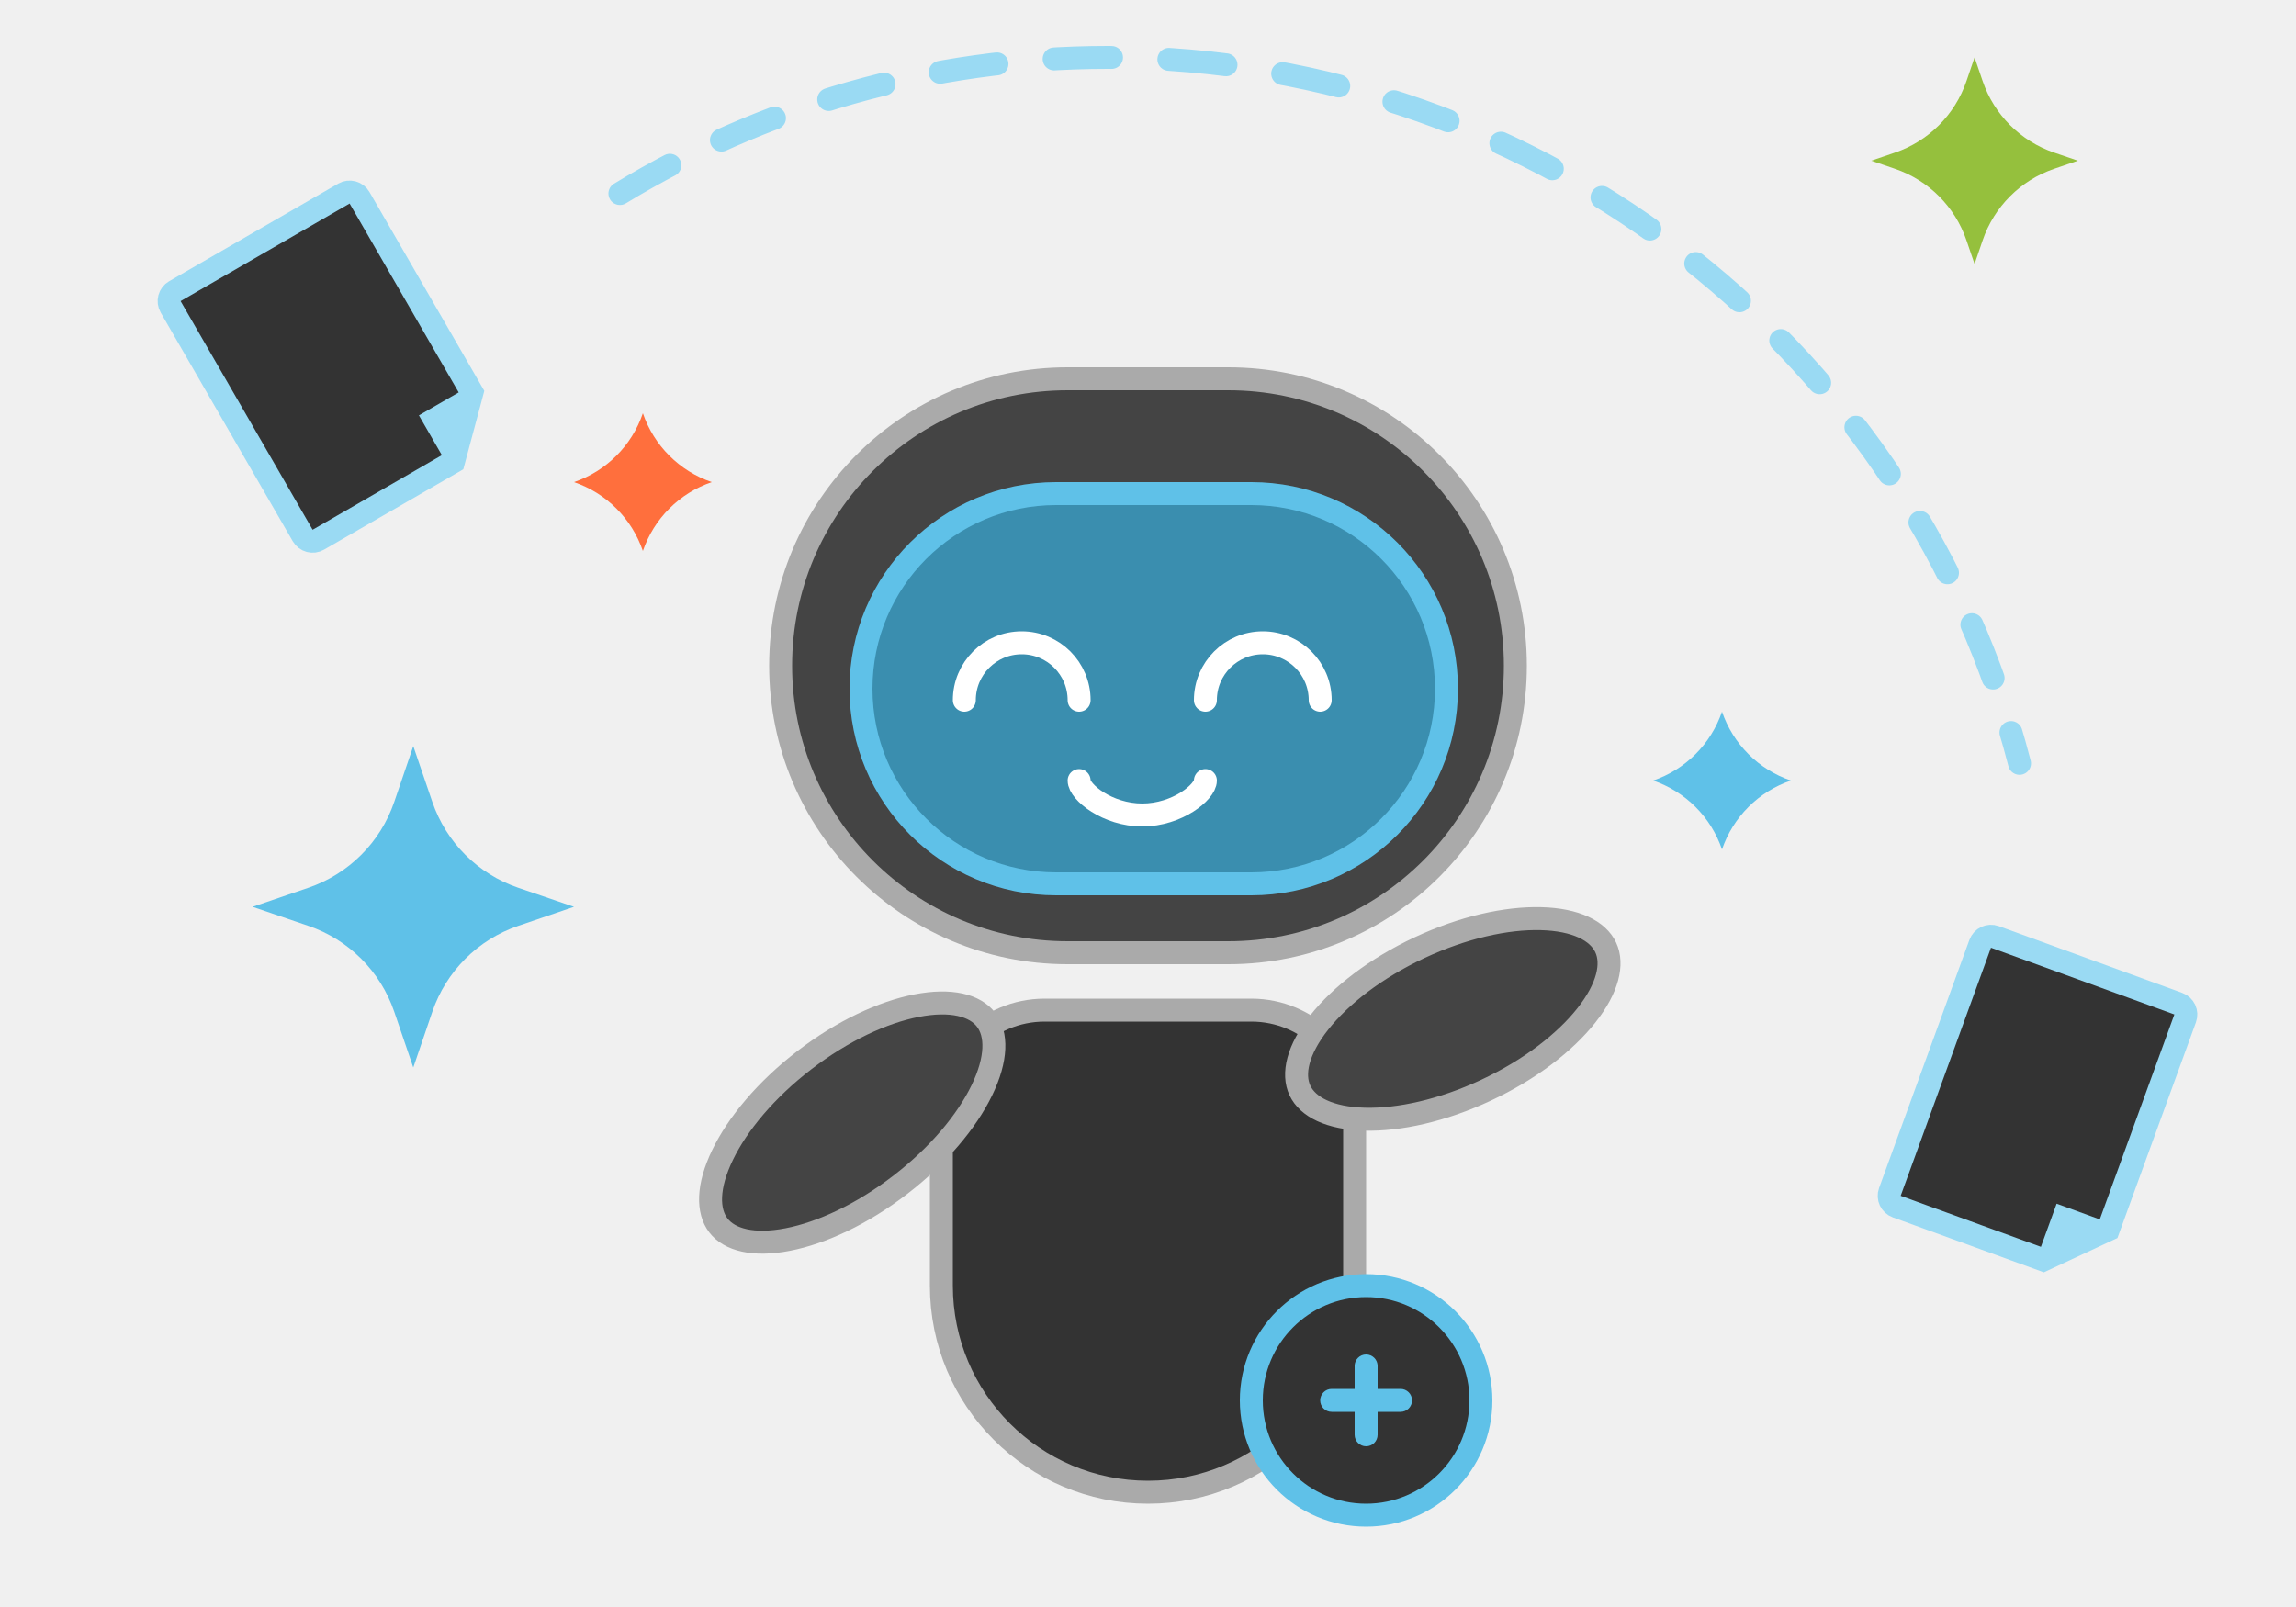
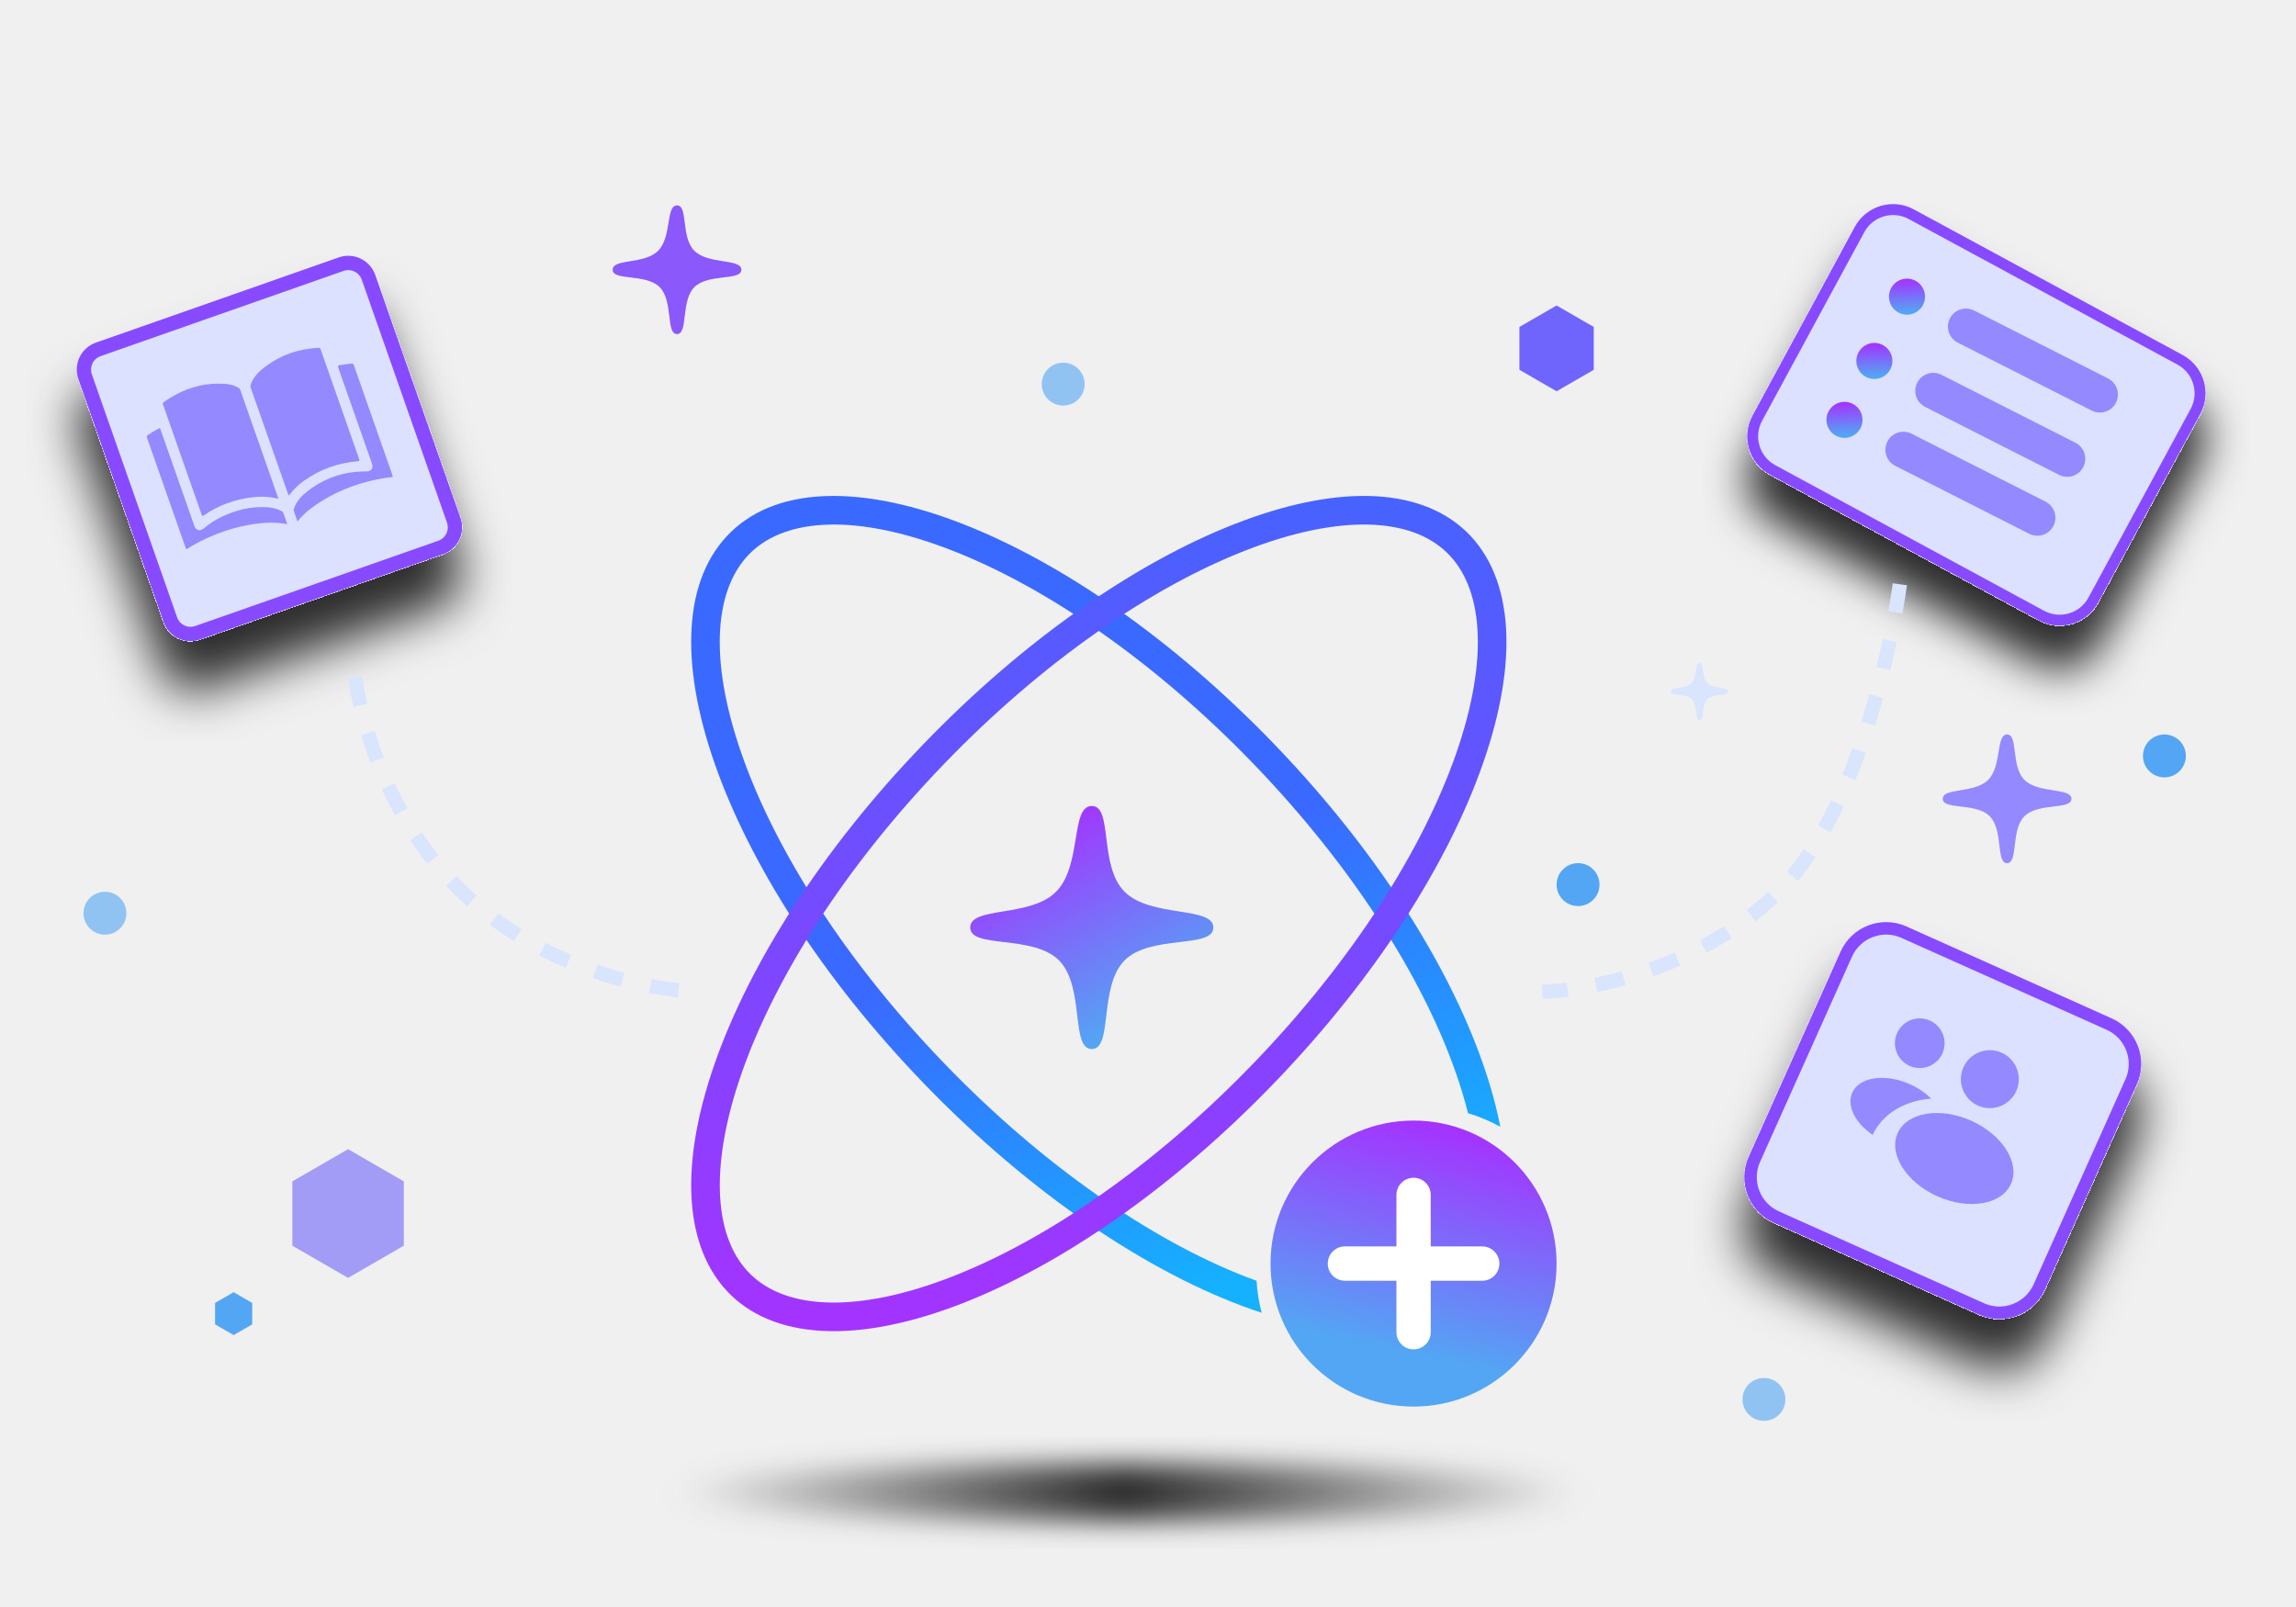
<svg xmlns="http://www.w3.org/2000/svg" width="200" height="140" viewBox="0 0 200 140" fill="none">
-   <path d="M54 16.859C66.394 9.333 80.941 5 96.5 5C134.709 5 166.814 31.133 175.917 66.5" stroke="#9ADAF3" stroke-width="2" stroke-linecap="round" stroke-dasharray="5 5" />
-   <path d="M91 88H109C113.971 88 118 92.029 118 97V112C118 121.941 109.941 130 100 130C90.059 130 82 121.941 82 112V97C82 92.029 86.029 88 91 88Z" fill="#333333" stroke="#AAAAAA" stroke-width="2" />
-   <rect x="68" y="33" width="64" height="50" rx="25" fill="#444444" stroke="#AAAAAA" stroke-width="2" />
-   <rect x="75" y="43" width="51" height="34" rx="17" fill="#3A8EAF" stroke="#5FC1E8" stroke-width="2" />
-   <path d="M36 65L37.66 69.862C38.861 73.378 41.622 76.139 45.138 77.34L50 79L45.138 80.66C41.622 81.861 38.861 84.622 37.66 88.138L36 93L34.34 88.138C33.139 84.622 30.378 81.861 26.862 80.66L22 79L26.862 77.34C30.378 76.139 33.139 73.378 34.34 69.862L36 65Z" fill="#5FC1E8" />
-   <path d="M172 5L172.705 7.064C173.705 9.994 176.006 12.295 178.936 13.295L181 14L178.936 14.705C176.006 15.705 173.705 18.006 172.705 20.936L172 23L171.295 20.936C170.295 18.006 167.994 15.705 165.064 14.705L163 14L165.064 13.295C167.994 12.295 170.295 9.994 171.295 7.064L172 5Z" fill="#95C03D" />
-   <path d="M56 36C56.963 38.821 59.179 41.037 62 42C59.179 42.963 56.963 45.179 56 48C55.037 45.179 52.821 42.963 50 42C52.821 41.037 55.037 38.821 56 36Z" fill="#FF6F3D" />
-   <path d="M150 62C150.963 64.821 153.179 67.037 156 68C153.179 68.963 150.963 71.179 150 74C149.037 71.179 146.821 68.963 144 68C146.821 67.037 149.037 64.821 150 62Z" fill="#5FC1E8" />
-   <path d="M85.892 88.834C86.858 90.091 86.858 92.242 85.523 94.993C84.218 97.685 81.754 100.659 78.412 103.228C75.071 105.797 71.564 107.415 68.627 107.985C65.625 108.568 63.546 108.016 62.58 106.759C61.613 105.503 61.614 103.352 62.949 100.601C64.254 97.909 66.718 94.934 70.06 92.365C73.401 89.796 76.908 88.179 79.845 87.609C82.847 87.025 84.925 87.577 85.892 88.834Z" fill="#444444" stroke="#AAAAAA" stroke-width="2" />
-   <path d="M113.234 95C112.562 93.564 113.027 91.464 114.925 89.066C116.781 86.72 119.83 84.349 123.647 82.562C127.465 80.776 131.239 79.954 134.229 80.032C137.287 80.111 139.197 81.1 139.869 82.536C140.541 83.971 140.075 86.071 138.178 88.469C136.321 90.815 133.273 93.187 129.455 94.974C125.638 96.76 121.864 97.58 118.873 97.503C115.816 97.424 113.906 96.436 113.234 95Z" fill="#444444" stroke="#AAAAAA" stroke-width="2" />
-   <path d="M94 61C94 58.239 91.761 56 89 56C86.239 56 84 58.239 84 61" stroke="white" stroke-width="2" stroke-linecap="round" />
-   <path d="M94 68C94 69 96.462 71 99.5 71C102.538 71 105 69 105 68" stroke="white" stroke-width="2" stroke-linecap="round" />
-   <path d="M115 61C115 58.239 112.761 56 110 56C107.239 56 105 58.239 105 61" stroke="white" stroke-width="2" stroke-linecap="round" />
-   <circle cx="119" cy="122" r="10" fill="#333333" stroke="#5FC1E8" stroke-width="2" />
-   <rect x="115" y="121" width="8" height="2" rx="1" fill="#5FC1E8" />
-   <rect x="118" y="126" width="8" height="2" rx="1" transform="rotate(-90 118 126)" fill="#5FC1E8" />
-   <path d="M165.221 105.116L177.988 109.763L183.646 107.125L190.344 88.72C190.533 88.201 190.266 87.627 189.747 87.438L173.772 81.624C173.253 81.435 172.679 81.703 172.49 82.222L164.624 103.835C164.435 104.354 164.702 104.928 165.221 105.116Z" fill="#333333" stroke="#9ADAF3" stroke-width="2" />
-   <path d="M177.096 110.502L184.786 106.916L179.148 104.864L177.096 110.502Z" fill="#9ADAF3" />
-   <path d="M27.732 47.017L39.498 40.224L41.114 34.194L31.32 17.232C31.044 16.754 30.433 16.59 29.954 16.866L15.232 25.366C14.754 25.642 14.59 26.254 14.866 26.732L26.366 46.651C26.642 47.129 27.254 47.293 27.732 47.017Z" fill="#333333" stroke="#9ADAF3" stroke-width="2" />
-   <path d="M39.49 41.383L41.686 33.187L36.49 36.187L39.49 41.383Z" fill="#9ADAF3" />
+   <g clip-path="url(#clip0_2954_58589)">
+     <path d="M95.103 70.215C96.972 70.215 95.687 75.414 97.963 77.69C100.239 79.966 105.692 78.936 105.692 80.804C105.692 82.673 100.239 81.388 97.963 83.664C95.687 85.94 96.972 91.394 95.103 91.394C93.234 91.394 94.519 85.94 92.243 83.664C89.967 81.388 84.514 82.673 84.514 80.804C84.514 78.936 89.713 79.966 91.989 77.69C94.264 75.414 93.234 70.215 95.103 70.215Z" fill="url(#paint0_linear_2954_58589)" />
+     <path d="M58.973 17.893C59.963 17.893 59.283 20.645 60.487 21.85C61.692 23.055 64.579 22.509 64.579 23.499C64.579 24.488 61.692 23.808 60.487 25.013C59.283 26.218 59.963 29.105 58.973 29.105C57.984 29.105 58.664 26.218 57.459 25.013C56.254 23.808 53.367 24.488 53.367 23.499C53.367 22.509 56.12 23.055 57.325 21.85C58.529 20.645 57.984 17.893 58.973 17.893Z" fill="#8B58FB" />
+     <path d="M148.048 57.758C148.488 57.758 148.186 58.981 148.721 59.517C149.257 60.052 150.54 59.81 150.54 60.249C150.54 60.689 149.257 60.387 148.721 60.922C148.186 61.458 148.488 62.741 148.048 62.741C147.609 62.741 147.911 61.458 147.375 60.922C146.84 60.387 145.557 60.689 145.557 60.249C145.557 59.81 146.78 60.052 147.315 59.517C147.851 58.981 147.609 57.758 148.048 57.758Z" fill="#D9E5FD" />
+     <path d="M174.833 63.986C175.822 63.986 175.142 66.739 176.347 67.944C177.552 69.148 180.439 68.603 180.439 69.593C180.439 70.582 177.552 69.902 176.347 71.107C175.142 72.311 175.822 75.199 174.833 75.199C173.843 75.199 174.523 72.311 173.319 71.107C172.114 69.902 169.227 70.582 169.227 69.593C169.227 68.603 171.979 69.148 173.184 67.944C174.389 66.739 173.843 63.986 174.833 63.986Z" fill="#9589FF" />
+     <circle cx="123.132" cy="110.081" r="12.458" fill="url(#paint1_linear_2954_58589)" />
+     <path d="M63.682 46.334C72.132 38.194 93.324 46.484 111.015 64.849L111.836 65.713C122.147 76.67 128.831 88.636 130.691 98.167C129.805 97.676 128.863 97.275 127.875 96.979C127.598 95.871 127.252 94.711 126.83 93.502C123.946 85.228 117.874 75.562 109.22 66.578C100.566 57.594 91.135 51.166 82.975 47.973C74.595 44.696 68.511 45.142 65.41 48.129C62.31 51.115 61.635 57.179 64.597 65.675C67.482 73.95 73.554 83.613 82.208 92.597C90.862 101.582 100.292 108.012 108.452 111.204C108.79 111.336 109.125 111.46 109.455 111.58C109.513 112.538 109.665 113.47 109.902 114.368C101.055 111.471 90.692 104.76 81.245 95.179L80.413 94.327C62.723 75.961 55.232 54.474 63.682 46.334Z" fill="url(#paint2_linear_2954_58589)" />
+     <path d="M123.135 102.605C123.96 102.606 124.629 103.275 124.629 104.101V108.587H129.113C129.939 108.587 130.608 109.256 130.608 110.082C130.608 110.907 129.939 111.577 129.113 111.577H124.629V116.061C124.629 116.886 123.96 117.555 123.135 117.556C122.309 117.556 121.64 116.886 121.64 116.061V111.577H117.153C116.328 111.577 115.658 110.908 115.658 110.082C115.658 109.256 116.328 108.587 117.153 108.587H121.64V104.101C121.64 103.275 122.309 102.605 123.135 102.605Z" fill="white" />
+     <path d="M126.883 47.231C130.546 50.759 131.004 57.494 128.009 66.085C125.053 74.565 118.869 84.378 110.119 93.462C101.37 102.545 91.794 109.092 83.431 112.363C74.959 115.677 68.211 115.472 64.549 111.944C60.886 108.416 60.429 101.681 63.423 93.091C66.38 84.611 72.563 74.797 81.313 65.714C90.063 56.63 99.638 50.084 108.001 46.812C116.474 43.498 123.22 43.703 126.883 47.231Z" stroke="url(#paint3_linear_2954_58589)" stroke-width="2.492" />
+     <g filter="url(#filter0_f_2954_58589)">
+       <ellipse cx="98.218" cy="130.015" rx="39.866" ry="2.492" fill="url(#paint4_linear_2954_58589)" />
+     </g>
+     <g filter="url(#filter1_d_2954_58589)">
+       <rect x="163.369" y="16.432" width="34.233" height="26.293" rx="3.802" transform="rotate(28.4443 163.369 16.4316)" fill="#DCE1FF" />
+       <rect x="163.561" y="17.076" width="33.282" height="25.343" rx="3.327" transform="rotate(28.4443 163.561 17.0759)" stroke="#884AFF" stroke-width="0.95" />
+     </g>
+     <rect x="170.559" y="26.342" width="16.223" height="3.14" rx="1.57" transform="rotate(26.8933 170.559 26.3418)" fill="#9589FF" />
+     <rect x="165.113" y="37.074" width="16.223" height="3.14" rx="1.57" transform="rotate(26.8933 165.113 37.0742)" fill="#9589FF" />
+     <path d="M167.007 33.342C167.399 32.568 168.344 32.259 169.117 32.652L180.785 38.569C181.558 38.962 181.867 39.907 181.475 40.68C181.083 41.453 180.138 41.762 179.365 41.37L167.697 35.452C166.923 35.06 166.614 34.115 167.007 33.342Z" fill="#9589FF" />
+     <circle cx="166.114" cy="25.847" r="1.57" transform="rotate(26.8933 166.114 25.8467)" fill="url(#paint5_linear_2954_58589)" />
+     <circle cx="163.272" cy="31.446" r="1.57" transform="rotate(26.8933 163.272 31.4463)" fill="url(#paint6_linear_2954_58589)" />
+     <circle cx="160.669" cy="36.579" r="1.57" transform="rotate(26.8933 160.669 36.5791)" fill="url(#paint7_linear_2954_58589)" />
+     <g filter="url(#filter2_d_2954_58589)">
+       <rect x="162.378" y="79.654" width="27.196" height="27.196" rx="3.807" transform="rotate(24.1259 162.378 79.6543)" fill="#DCE1FF" stroke="#884AFF" stroke-width="1.088" />
+     </g>
+     <circle cx="2.524" cy="2.524" r="2.524" transform="matrix(-0.91262 -0.408808 -0.408808 0.91262 176.666 92.7461)" fill="#9589FF" />
+     <circle cx="2.164" cy="2.164" r="2.164" transform="matrix(-0.91262 -0.408808 -0.408808 0.91262 170.086 89.7949)" fill="#9589FF" />
+     <ellipse cx="5.409" cy="3.606" rx="5.409" ry="3.606" transform="matrix(-0.91262 -0.408808 -0.408808 0.91262 176.646 99.8477)" fill="#9589FF" />
+     <path d="M166.377 94.458C164.214 93.489 161.96 93.82 161.344 95.196C160.833 96.338 161.609 97.838 163.122 98.87C163.999 97.013 165.794 96.085 167.516 95.795C167.748 95.756 167.984 95.728 168.222 95.709C167.736 95.224 167.11 94.786 166.377 94.458Z" fill="#9589FF" />
+     <circle cx="92.611" cy="33.464" r="1.869" fill="#53A6F3" fill-opacity="0.6" />
+     <circle cx="9.142" cy="79.558" r="1.869" fill="#53A6F3" fill-opacity="0.6" />
+     <circle cx="153.654" cy="121.916" r="1.869" fill="#53A6F3" fill-opacity="0.6" />
+     <circle cx="188.539" cy="65.855" r="1.869" fill="#53A6F3" />
+     <circle cx="137.461" cy="77.066" r="1.869" fill="#53A6F3" />
+     <path d="M30.321 100.115L35.176 102.918V108.524L30.321 111.328L25.466 108.524V102.918L30.321 100.115Z" fill="#6F65FC" fill-opacity="0.6" />
+     <path d="M20.353 112.574L21.971 113.509V115.377L20.353 116.312L18.735 115.377V113.509L20.353 112.574Z" fill="#53A6F3" />
+     <path d="M135.591 26.613L138.828 28.482V32.219L135.591 34.088L132.354 32.219V28.482L135.591 26.613Z" fill="#6F65FC" />
+     <g filter="url(#filter3_d_2954_58589)">
+       <rect x="6" y="30.676" width="27.408" height="27.408" rx="2.492" transform="rotate(-19.3335 6 30.6758)" fill="#DCE1FF" />
+       <rect x="6.794" y="31.057" width="26.162" height="26.162" rx="1.869" transform="rotate(-19.3335 6.794 31.0573)" stroke="#884AFF" stroke-width="1.246" />
+     </g>
+     <g clip-path="url(#clip1_2954_58589)">
+       <path d="M25.152 43.157C25.097 43.107 25.09 43.034 25.068 42.97C23.999 39.926 22.932 36.883 21.861 33.841C21.808 33.691 21.81 33.559 21.869 33.414C22.11 32.827 22.532 32.377 23.03 31.998C24.418 30.944 25.989 30.388 27.729 30.301C27.852 30.295 27.898 30.34 27.935 30.445C29.051 33.635 30.169 36.824 31.292 40.011C31.347 40.168 31.279 40.175 31.16 40.185C29.453 40.322 27.898 40.882 26.5 41.869C26.023 42.205 25.599 42.599 25.249 43.065C25.224 43.099 25.21 43.15 25.153 43.156L25.152 43.157Z" fill="#9589FF" />
+       <path d="M24.257 43.454C23.465 43.257 22.708 43.233 21.945 43.328C20.434 43.515 19.038 44.016 17.781 44.881C17.637 44.98 17.603 44.945 17.553 44.804C16.442 41.627 15.327 38.451 14.212 35.275C14.182 35.19 14.147 35.117 14.252 35.043C15.889 33.879 17.69 33.276 19.713 33.453C20.078 33.485 20.427 33.591 20.75 33.767C20.839 33.815 20.899 33.876 20.933 33.975C21.992 37.001 23.054 40.025 24.115 43.05C24.158 43.171 24.2 43.292 24.257 43.454L24.257 43.454Z" fill="#9589FF" />
+       <path d="M25.912 45.431C25.795 45.097 25.691 44.803 25.588 44.508C25.555 44.415 25.597 44.33 25.628 44.246C25.837 43.682 26.225 43.243 26.686 42.873C28.169 41.681 29.869 41.085 31.773 41.07C31.832 41.07 31.89 41.07 31.949 41.069C32.322 41.059 32.521 40.793 32.419 40.441C32.401 40.379 32.377 40.32 32.356 40.259C31.397 37.524 30.439 34.789 29.473 32.056C29.412 31.881 29.446 31.822 29.625 31.803C29.949 31.767 30.273 31.725 30.596 31.677C30.731 31.657 30.787 31.701 30.831 31.828C31.148 32.75 31.473 33.669 31.796 34.588C32.586 36.839 33.375 39.09 34.165 41.34C34.239 41.551 34.238 41.549 34.016 41.577C31.494 41.902 29.176 42.754 27.118 44.266C26.675 44.591 26.282 44.97 25.912 45.432L25.912 45.431Z" fill="#9589FF" />
+       <path d="M25.025 45.666C24.288 45.523 23.581 45.505 22.871 45.569C20.993 45.738 19.222 46.278 17.537 47.117C17.133 47.318 16.739 47.537 16.363 47.785C16.248 47.861 16.208 47.834 16.165 47.713C15.047 44.517 13.926 41.323 12.803 38.129C12.764 38.019 12.78 37.963 12.884 37.896C13.191 37.699 13.501 37.505 13.823 37.332C13.911 37.285 13.952 37.298 13.975 37.39C13.988 37.439 14.009 37.487 14.026 37.535C14.977 40.245 15.928 42.956 16.878 45.666C16.9 45.726 16.919 45.788 16.943 45.847C17.086 46.211 17.412 46.3 17.723 46.049C18.216 45.649 18.737 45.291 19.312 45.019C20.562 44.43 21.867 44.098 23.256 44.188C23.695 44.217 24.118 44.313 24.51 44.517C24.607 44.567 24.667 44.635 24.702 44.741C24.799 45.039 24.907 45.334 25.024 45.665L25.025 45.666Z" fill="#9589FF" />
+     </g>
+     <path d="M30.943 59.004C30.943 59.004 32.189 70.4 40.91 78.314C49.63 86.228 60.843 86.412 60.843 86.412" stroke="#D9E5FD" stroke-width="1.246" stroke-dasharray="2.49 2.49" />
+     <path d="M165.49 50.904C165.49 50.904 162.999 70.398 154.278 78.312C145.557 86.226 134.345 86.41 134.345 86.41" stroke="#D9E5FD" stroke-width="1.246" stroke-dasharray="2.49 2.49" />
+   </g>
+   <defs>
+     <filter id="filter0_f_2954_58589" x="55.952" y="125.123" width="84.532" height="9.782" filterUnits="userSpaceOnUse" color-interpolation-filters="sRGB">
+       <feFlood flood-opacity="0" result="BackgroundImageFix" />
+       <feBlend mode="normal" in="SourceGraphic" in2="BackgroundImageFix" result="shape" />
+       <feGaussianBlur stdDeviation="1.2" result="effect1_foregroundBlur_2954_58589" />
+     </filter>
+     <filter id="filter1_d_2954_58589" x="148.395" y="17.783" width="47.524" height="44.324" filterUnits="userSpaceOnUse" color-interpolation-filters="sRGB">
+       <feFlood flood-opacity="0" result="BackgroundImageFix" />
+       <feColorMatrix in="SourceAlpha" type="matrix" values="0 0 0 0 0 0 0 0 0 0 0 0 0 0 0 0 0 0 127 0" result="hardAlpha" />
+       <feOffset dy="3.802" />
+       <feGaussianBlur stdDeviation="1.901" />
+       <feComposite in2="hardAlpha" operator="out" />
+       <feColorMatrix type="matrix" values="0 0 0 0 0.173 0 0 0 0 0.173 0 0 0 0 0.173 0 0 0 1 0" />
+       <feBlend mode="normal" in2="BackgroundImageFix" result="effect1_dropShadow_2954_58589" />
+       <feBlend mode="normal" in="SourceGraphic" in2="effect1_dropShadow_2954_58589" result="shape" />
+     </filter>
+     <filter id="filter2_d_2954_58589" x="147.588" y="80.332" width="43.283" height="43.283" filterUnits="userSpaceOnUse" color-interpolation-filters="sRGB">
+       <feFlood flood-opacity="0" result="BackgroundImageFix" />
+       <feColorMatrix in="SourceAlpha" type="matrix" values="0 0 0 0 0 0 0 0 0 0 0 0 0 0 0 0 0 0 127 0" result="hardAlpha" />
+       <feOffset dy="4.351" />
+       <feGaussianBlur stdDeviation="2.176" />
+       <feComposite in2="hardAlpha" operator="out" />
+       <feColorMatrix type="matrix" values="0 0 0 0 0.173 0 0 0 0 0.173 0 0 0 0 0.173 0 0 0 1 0" />
+       <feBlend mode="normal" in2="BackgroundImageFix" result="effect1_dropShadow_2954_58589" />
+       <feBlend mode="normal" in="SourceGraphic" in2="effect1_dropShadow_2954_58589" result="shape" />
+     </filter>
+     <filter id="filter3_d_2954_58589" x="2.332" y="22.285" width="42.271" height="42.271" filterUnits="userSpaceOnUse" color-interpolation-filters="sRGB">
+       <feFlood flood-opacity="0" result="BackgroundImageFix" />
+       <feColorMatrix in="SourceAlpha" type="matrix" values="0 0 0 0 0 0 0 0 0 0 0 0 0 0 0 0 0 0 127 0" result="hardAlpha" />
+       <feOffset dy="4.351" />
+       <feGaussianBlur stdDeviation="2.176" />
+       <feComposite in2="hardAlpha" operator="out" />
+       <feColorMatrix type="matrix" values="0 0 0 0 0.173 0 0 0 0 0.173 0 0 0 0 0.173 0 0 0 1 0" />
+       <feBlend mode="normal" in2="BackgroundImageFix" result="effect1_dropShadow_2954_58589" />
+       <feBlend mode="normal" in="SourceGraphic" in2="effect1_dropShadow_2954_58589" result="shape" />
+     </filter>
+     <linearGradient id="paint0_linear_2954_58589" x1="87.338" y1="73.419" x2="98.93" y2="94.009" gradientUnits="userSpaceOnUse">
+       <stop stop-color="#A433FF" />
+       <stop offset="0.822" stop-color="#53A6F4" />
+     </linearGradient>
+     <linearGradient id="paint1_linear_2954_58589" x1="123.132" y1="97.623" x2="117.783" y2="121.333" gradientUnits="userSpaceOnUse">
+       <stop stop-color="#A433FF" />
+       <stop offset="0.822" stop-color="#53A6F4" />
+     </linearGradient>
+     <linearGradient id="paint2_linear_2954_58589" x1="92.937" y1="31.225" x2="123.808" y2="104.762" gradientUnits="userSpaceOnUse">
+       <stop offset="0.553" stop-color="#3A69FF" />
+       <stop offset="1" stop-color="#15B1FF" />
+     </linearGradient>
+     <linearGradient id="paint3_linear_2954_58589" x1="137.442" y1="34.087" x2="134.791" y2="117.322" gradientUnits="userSpaceOnUse">
+       <stop stop-color="#3A69FF" />
+       <stop offset="1" stop-color="#A433FF" />
+     </linearGradient>
+     <linearGradient id="paint4_linear_2954_58589" x1="58.352" y1="130.015" x2="138.083" y2="130.015" gradientUnits="userSpaceOnUse">
+       <stop stop-color="#2C2C2C" stop-opacity="0" />
+       <stop offset="0.495" stop-color="#2C2C2C" />
+       <stop offset="1" stop-color="#2C2C2C" stop-opacity="0" />
+     </linearGradient>
+     <linearGradient id="paint5_linear_2954_58589" x1="164.963" y1="24.752" x2="166.681" y2="27.804" gradientUnits="userSpaceOnUse">
+       <stop stop-color="#A433FF" />
+       <stop offset="0.822" stop-color="#53A6F4" />
+     </linearGradient>
+     <linearGradient id="paint6_linear_2954_58589" x1="162.121" y1="30.351" x2="163.839" y2="33.404" gradientUnits="userSpaceOnUse">
+       <stop stop-color="#A433FF" />
+       <stop offset="0.822" stop-color="#53A6F4" />
+     </linearGradient>
+     <linearGradient id="paint7_linear_2954_58589" x1="159.517" y1="35.484" x2="161.236" y2="38.537" gradientUnits="userSpaceOnUse">
+       <stop stop-color="#A433FF" />
+       <stop offset="0.822" stop-color="#53A6F4" />
+     </linearGradient>
+     <clipPath id="clip0_2954_58589">
+       <rect width="200" height="140" fill="white" />
+     </clipPath>
+     <clipPath id="clip1_2954_58589">
+       <rect width="22.425" height="19.933" fill="white" transform="translate(9.58789 33.377) rotate(-19.3335)" />
+     </clipPath>
+   </defs>
</svg>
